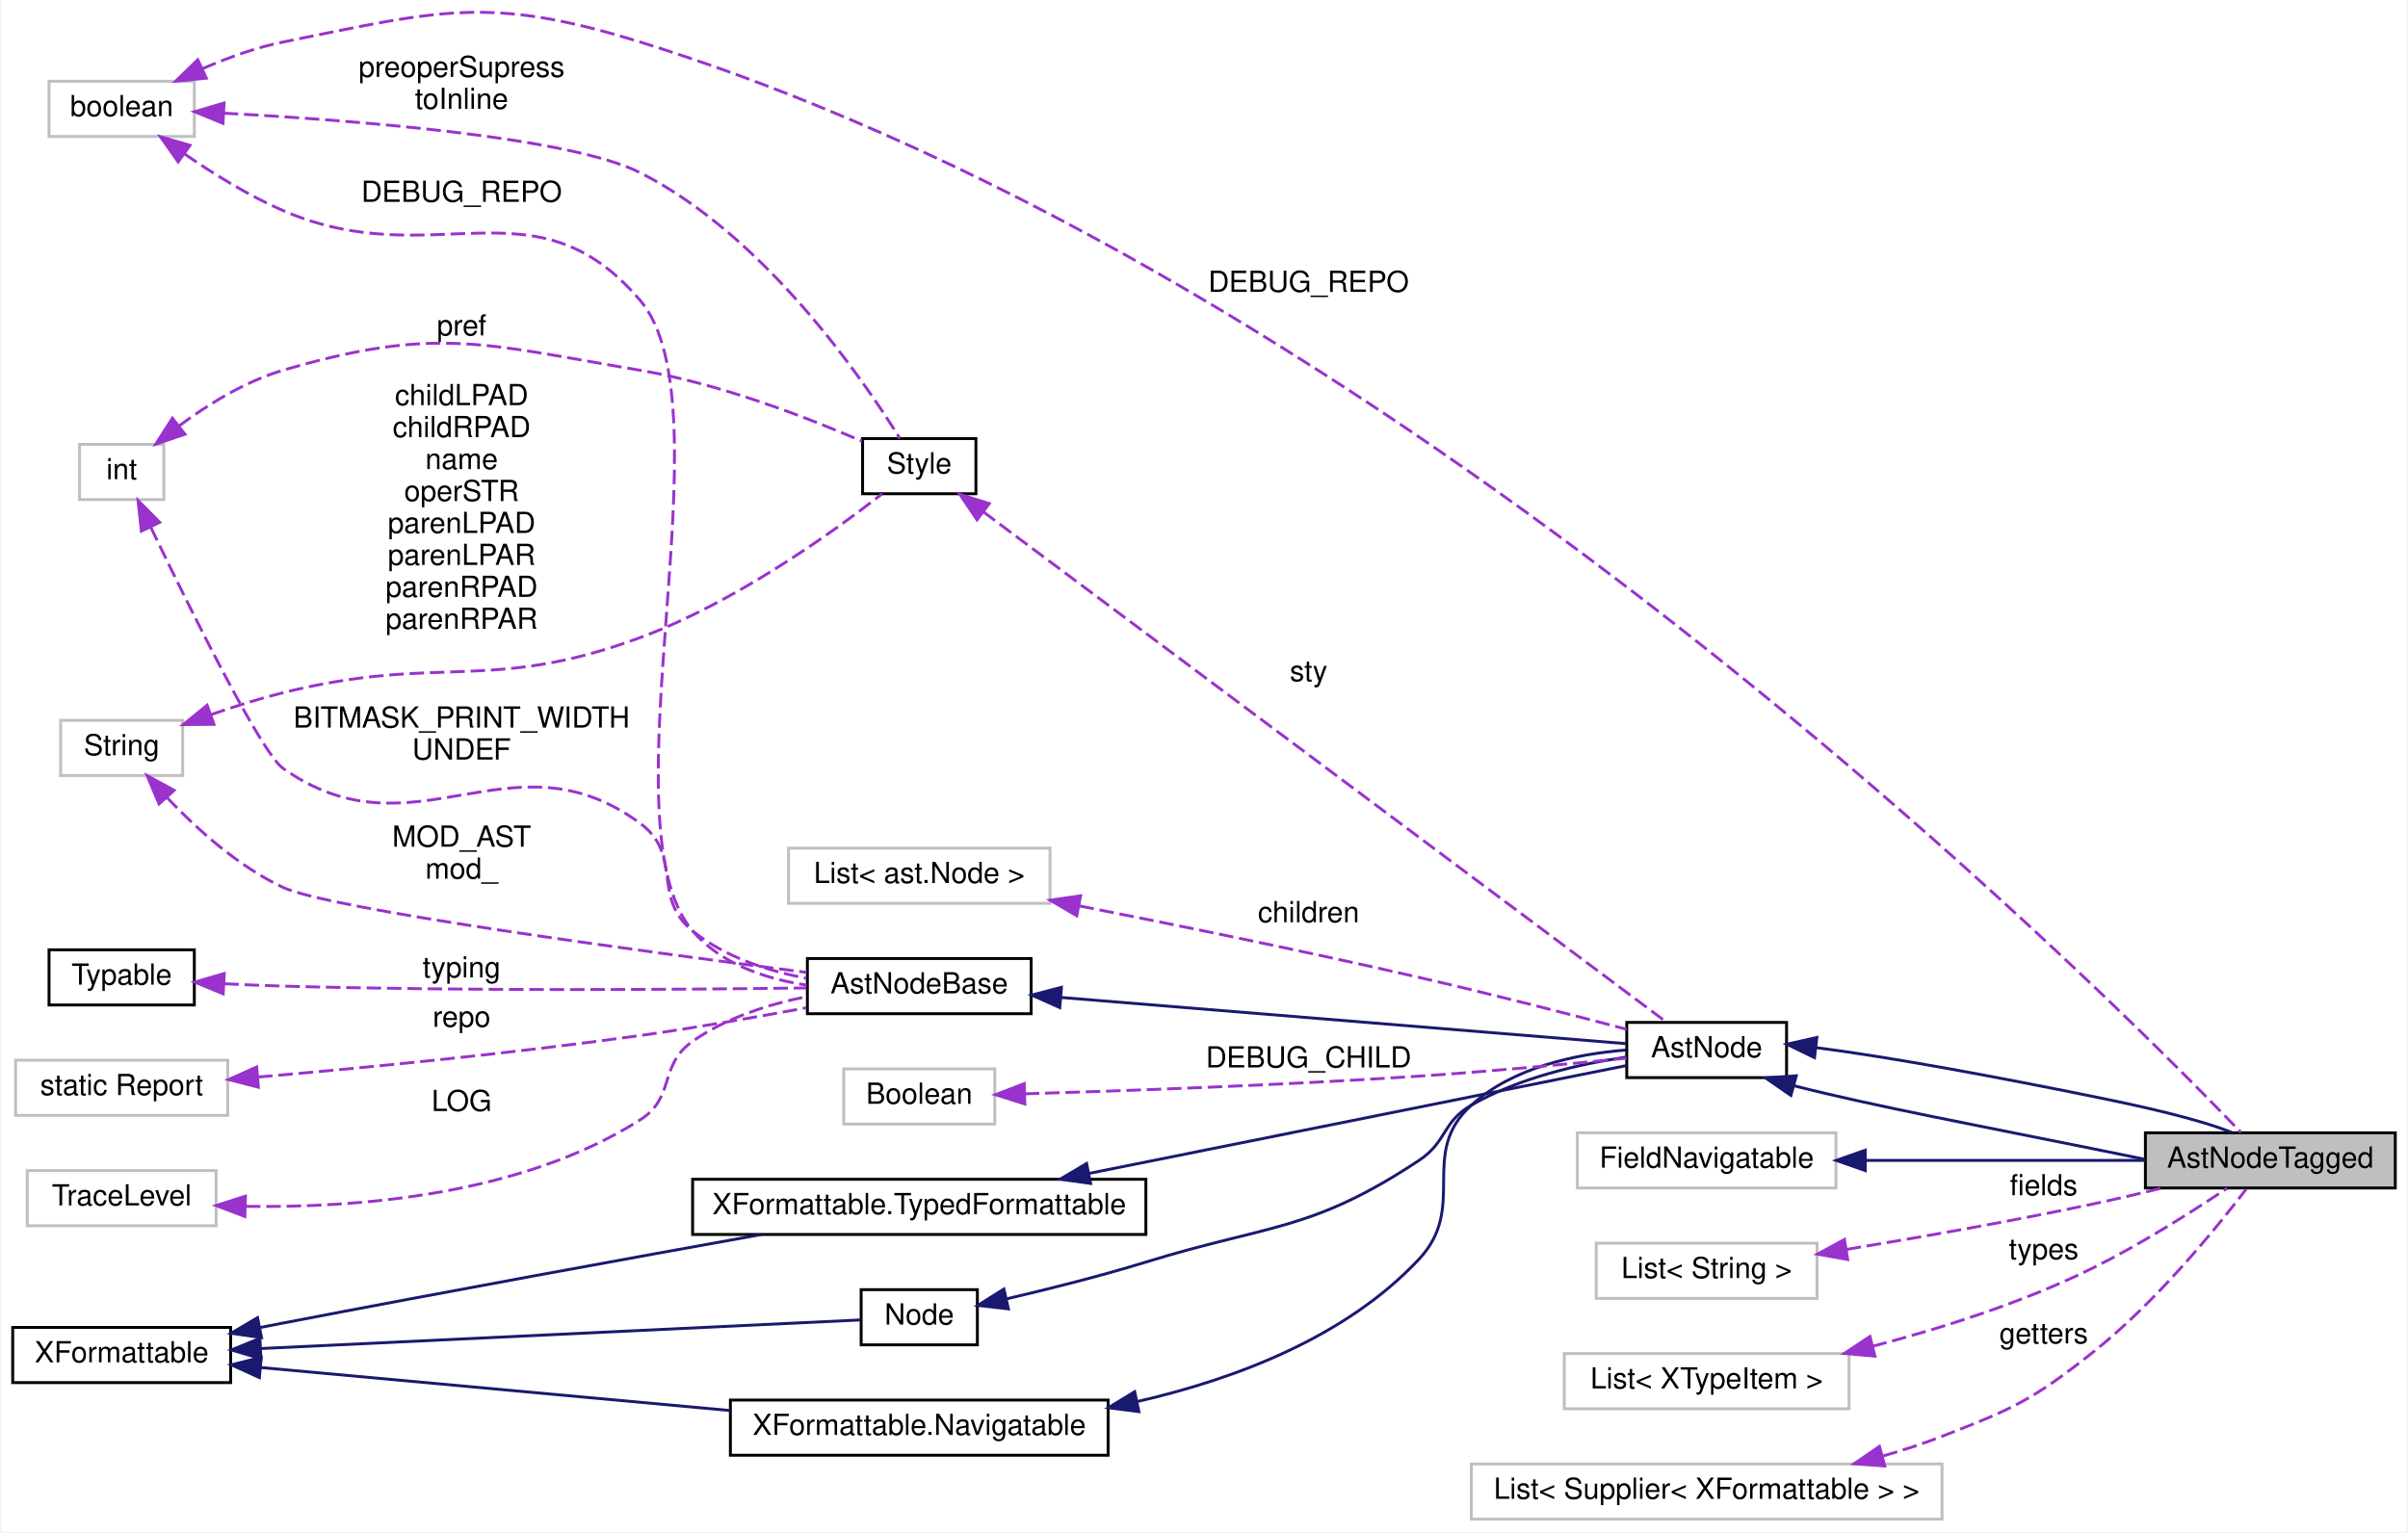
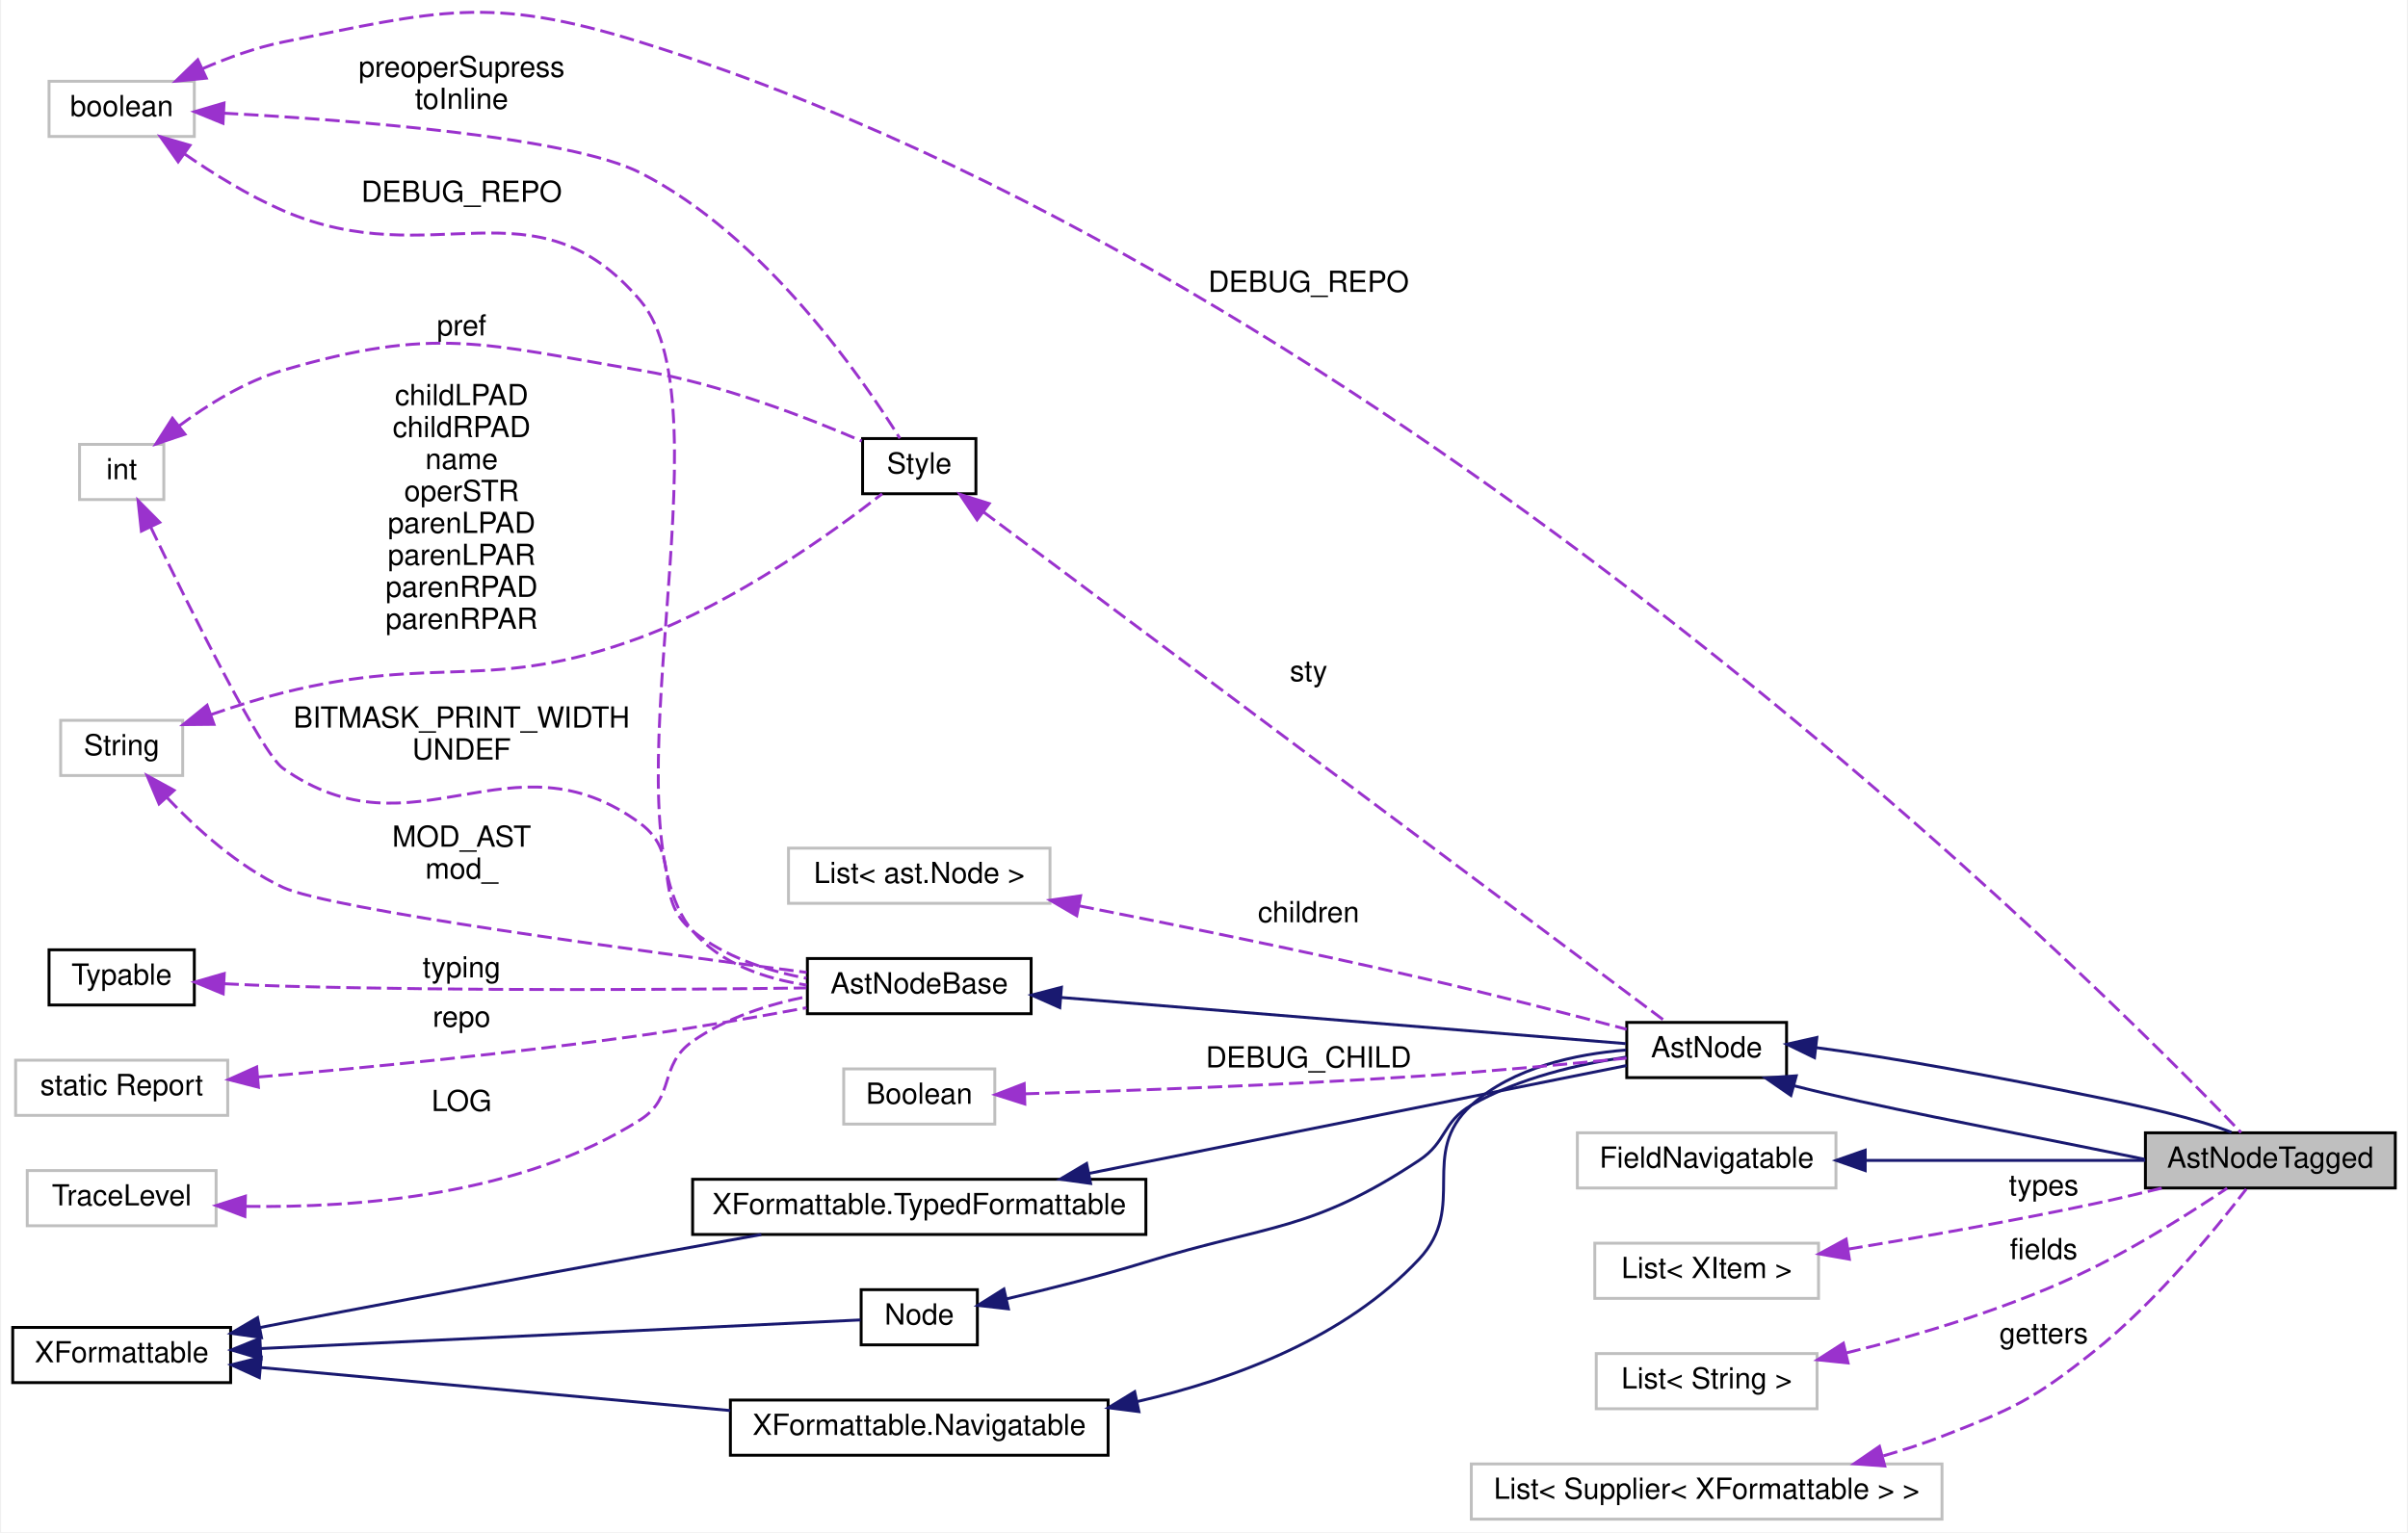
<svg xmlns="http://www.w3.org/2000/svg" xmlns:xlink="http://www.w3.org/1999/xlink" width="828pt" height="527pt" viewBox="0.00 0.00 828.00 527.48">
  <g id="graph0" class="graph" transform="scale(1 1) rotate(0) translate(4 523.48)">
    <polygon fill="white" stroke="transparent" points="-4,4 -4,-523.48 824,-523.48 824,4 -4,4" />
    <g id="node1" class="node">
      <g id="a_node1">
        <a xlink:title="子それぞれにタグと型アイテムをもつ順序ノードAstNodeのサブクラス．利用者は自前で，追加する子のField名と型を設定する．読み出しは子の添字のみで行う．">
          <polygon fill="#bfbfbf" stroke="black" points="734,-114.5 734,-133.5 820,-133.5 820,-114.5 734,-114.5" />
          <text text-anchor="middle" x="777" y="-121.5" font-family="Helvetica,sans-Serif" font-size="10.00">AstNodeTagged</text>
        </a>
      </g>
    </g>
    <g id="node2" class="node">
      <g id="a_node2">
        <a xlink:href="classast_1_1_ast_node.html" target="_top" xlink:title="タグなしの順アクセスの子供をもてる抽象構文木のノードのクラス。">
          <polygon fill="white" stroke="black" points="555.5,-152.5 555.5,-171.5 610.5,-171.5 610.5,-152.5 555.5,-152.5" />
          <text text-anchor="middle" x="583" y="-159.5" font-family="Helvetica,sans-Serif" font-size="10.00">AstNode</text>
        </a>
      </g>
    </g>
    <g id="edge1" class="edge">
      <path fill="none" stroke="midnightblue" d="M613.15,-149.68C639.92,-142.79 680.69,-135.17 716,-128 721.74,-126.83 727.79,-125.57 733.74,-124.39" />
      <polygon fill="midnightblue" stroke="midnightblue" points="611.99,-146.37 603.27,-152.39 613.84,-153.12 611.99,-146.37" />
    </g>
    <g id="edge22" class="edge">
      <path fill="none" stroke="midnightblue" d="M620.58,-162.84C647.1,-159.44 683.81,-152.53 716,-146 732.5,-142.65 751.49,-138.48 763.61,-133.67" />
      <polygon fill="midnightblue" stroke="midnightblue" points="620.12,-159.37 610.59,-164 620.92,-166.32 620.12,-159.37" />
    </g>
    <g id="node3" class="node">
      <g id="a_node3">
        <a xlink:href="classast_1_1_ast_node_base.html" target="_top" xlink:title=" ">
          <polygon fill="white" stroke="black" points="273.5,-174.5 273.5,-193.5 350.5,-193.5 350.5,-174.5 273.5,-174.5" />
          <text text-anchor="middle" x="312" y="-181.5" font-family="Helvetica,sans-Serif" font-size="10.00">AstNodeBase</text>
        </a>
      </g>
    </g>
    <g id="edge2" class="edge">
      <path fill="none" stroke="midnightblue" d="M360.83,-180.09C417.45,-175.46 509.79,-167.91 555.14,-164.2" />
      <polygon fill="midnightblue" stroke="midnightblue" points="360.37,-176.61 350.69,-180.92 360.94,-183.59 360.37,-176.61" />
    </g>
    <g id="node4" class="node">
      <g id="a_node4">
        <a xlink:title=" ">
          <polygon fill="white" stroke="#bfbfbf" points="16.5,-256.5 16.5,-275.5 58.5,-275.5 58.5,-256.5 16.5,-256.5" />
          <text text-anchor="middle" x="37.5" y="-263.5" font-family="Helvetica,sans-Serif" font-size="10.00">String</text>
        </a>
      </g>
    </g>
    <g id="edge3" class="edge">
      <path fill="none" stroke="#9a32cd" stroke-dasharray="5,2" d="M53.08,-248.92C63.18,-238.27 77.53,-225.25 93,-218 109,-210.5 215.17,-196.15 273.23,-188.72" />
      <polygon fill="#9a32cd" stroke="#9a32cd" points="50.37,-246.71 46.25,-256.47 55.55,-251.4 50.37,-246.71" />
      <text text-anchor="middle" x="154.5" y="-232" font-family="Helvetica,sans-Serif" font-size="10.00"> MOD_AST</text>
      <text text-anchor="middle" x="154.5" y="-221" font-family="Helvetica,sans-Serif" font-size="10.00">mod_</text>
    </g>
    <g id="node16" class="node">
      <g id="a_node16">
        <a xlink:href="classformat_1_1_style.html" target="_top" xlink:title="ノードの表示スタイルに関するプロパティのクラス.">
          <polygon fill="white" stroke="black" points="292.5,-353.5 292.5,-372.5 331.5,-372.5 331.5,-353.5 292.5,-353.5" />
          <text text-anchor="middle" x="312" y="-360.5" font-family="Helvetica,sans-Serif" font-size="10.00">Style</text>
        </a>
      </g>
    </g>
    <g id="edge18" class="edge">
      <path fill="none" stroke="#9a32cd" stroke-dasharray="5,2" d="M68.28,-277.48C76.23,-280.24 84.86,-282.97 93,-285 146.67,-298.38 164.12,-284.8 216,-304 248.59,-316.06 282.05,-340.1 299.23,-353.47" />
      <polygon fill="#9a32cd" stroke="#9a32cd" points="69.27,-274.12 58.68,-274.02 66.9,-280.7 69.27,-274.12" />
      <text text-anchor="middle" x="154.5" y="-384" font-family="Helvetica,sans-Serif" font-size="10.00"> childLPAD</text>
      <text text-anchor="middle" x="154.5" y="-373" font-family="Helvetica,sans-Serif" font-size="10.00">childRPAD</text>
      <text text-anchor="middle" x="154.5" y="-362" font-family="Helvetica,sans-Serif" font-size="10.00">name</text>
      <text text-anchor="middle" x="154.5" y="-351" font-family="Helvetica,sans-Serif" font-size="10.00">operSTR</text>
      <text text-anchor="middle" x="154.5" y="-340" font-family="Helvetica,sans-Serif" font-size="10.00">parenLPAD</text>
      <text text-anchor="middle" x="154.5" y="-329" font-family="Helvetica,sans-Serif" font-size="10.00">parenLPAR</text>
      <text text-anchor="middle" x="154.5" y="-318" font-family="Helvetica,sans-Serif" font-size="10.00">parenRPAD</text>
      <text text-anchor="middle" x="154.5" y="-307" font-family="Helvetica,sans-Serif" font-size="10.00">parenRPAR</text>
    </g>
    <g id="node5" class="node">
      <g id="a_node5">
        <a xlink:title=" ">
          <polygon fill="white" stroke="#bfbfbf" points="5,-101.5 5,-120.5 70,-120.5 70,-101.5 5,-101.5" />
          <text text-anchor="middle" x="37.5" y="-108.5" font-family="Helvetica,sans-Serif" font-size="10.00">TraceLevel</text>
        </a>
      </g>
    </g>
    <g id="edge4" class="edge">
      <path fill="none" stroke="#9a32cd" stroke-dasharray="5,2" d="M80.26,-108.18C118.49,-107.61 175.14,-111.99 216,-138 228.17,-145.74 222.2,-156.71 234,-165 245.49,-173.07 260.05,-177.73 273.41,-180.41" />
      <polygon fill="#9a32cd" stroke="#9a32cd" points="79.9,-104.69 70,-108.46 80.09,-111.69 79.9,-104.69" />
      <text text-anchor="middle" x="154.5" y="-141" font-family="Helvetica,sans-Serif" font-size="10.00"> LOG</text>
    </g>
    <g id="node6" class="node">
      <g id="a_node6">
        <a xlink:title=" ">
          <polygon fill="white" stroke="#bfbfbf" points="1,-139.5 1,-158.5 74,-158.5 74,-139.5 1,-139.5" />
          <text text-anchor="middle" x="37.5" y="-146.5" font-family="Helvetica,sans-Serif" font-size="10.00">static Report</text>
        </a>
      </g>
    </g>
    <g id="edge5" class="edge">
      <path fill="none" stroke="#9a32cd" stroke-dasharray="5,2" d="M84.46,-152.7C120.36,-155.81 171.47,-160.77 216,-167 234.92,-169.65 255.82,-173.31 273.2,-176.55" />
      <polygon fill="#9a32cd" stroke="#9a32cd" points="84.56,-149.19 74.29,-151.83 83.96,-156.17 84.56,-149.19" />
      <text text-anchor="middle" x="154.5" y="-170" font-family="Helvetica,sans-Serif" font-size="10.00"> repo</text>
    </g>
    <g id="node7" class="node">
      <g id="a_node7">
        <a xlink:title=" ">
          <polygon fill="white" stroke="#bfbfbf" points="23,-351.5 23,-370.5 52,-370.5 52,-351.5 23,-351.5" />
          <text text-anchor="middle" x="37.5" y="-358.5" font-family="Helvetica,sans-Serif" font-size="10.00">int</text>
        </a>
      </g>
    </g>
    <g id="edge6" class="edge">
      <path fill="none" stroke="#9a32cd" stroke-dasharray="5,2" d="M47.53,-341.95C60.99,-313.92 85.52,-264.3 93,-259 138.13,-227.01 171.49,-272.84 216,-240 230.72,-229.14 219.78,-214.5 234,-203 245.03,-194.08 259.65,-189.27 273.18,-186.69" />
      <polygon fill="#9a32cd" stroke="#9a32cd" points="44.28,-340.64 43.13,-351.18 50.59,-343.66 44.28,-340.64" />
      <text text-anchor="middle" x="154.5" y="-273" font-family="Helvetica,sans-Serif" font-size="10.00"> BITMASK_PRINT_WIDTH</text>
      <text text-anchor="middle" x="154.5" y="-262" font-family="Helvetica,sans-Serif" font-size="10.00">UNDEF</text>
    </g>
    <g id="edge19" class="edge">
      <path fill="none" stroke="#9a32cd" stroke-dasharray="5,2" d="M57.18,-376.8C67.13,-384.19 79.98,-392.18 93,-396 145.45,-411.39 162.1,-405.1 216,-396 243.37,-391.38 273.39,-379.77 292.21,-371.63" />
      <polygon fill="#9a32cd" stroke="#9a32cd" points="59.28,-374 49.25,-370.59 54.96,-379.51 59.28,-374" />
      <text text-anchor="middle" x="154.5" y="-408" font-family="Helvetica,sans-Serif" font-size="10.00"> pref</text>
    </g>
    <g id="node8" class="node">
      <g id="a_node8">
        <a xlink:href="interfacetype_1_1_typable.html" target="_top" xlink:title="抽象ノードがもつ関数型のインタフェース">
          <polygon fill="white" stroke="black" points="12.5,-177.5 12.5,-196.5 62.5,-196.5 62.5,-177.5 12.5,-177.5" />
          <text text-anchor="middle" x="37.5" y="-184.5" font-family="Helvetica,sans-Serif" font-size="10.00">Typable</text>
        </a>
      </g>
    </g>
    <g id="edge7" class="edge">
      <path fill="none" stroke="#9a32cd" stroke-dasharray="5,2" d="M72.82,-184.82C79.51,-184.48 86.47,-184.18 93,-184 156.18,-182.26 229.7,-182.79 273.18,-183.37" />
      <polygon fill="#9a32cd" stroke="#9a32cd" points="72.43,-181.34 62.63,-185.39 72.81,-188.33 72.43,-181.34" />
      <text text-anchor="middle" x="154.5" y="-187" font-family="Helvetica,sans-Serif" font-size="10.00"> typing</text>
    </g>
    <g id="node9" class="node">
      <g id="a_node9">
        <a xlink:title=" ">
          <polygon fill="white" stroke="#bfbfbf" points="12.5,-476.5 12.5,-495.5 62.5,-495.5 62.5,-476.5 12.5,-476.5" />
          <text text-anchor="middle" x="37.5" y="-483.5" font-family="Helvetica,sans-Serif" font-size="10.00">boolean</text>
        </a>
      </g>
    </g>
    <g id="edge26" class="edge">
      <path fill="none" stroke="#9a32cd" stroke-dasharray="5,2" d="M65.26,-499.8C73.89,-503.55 83.64,-507.11 93,-509 146.58,-519.84 163.79,-525.21 216,-509 473.46,-429.04 717.46,-185.09 766.91,-133.61" />
      <polygon fill="#9a32cd" stroke="#9a32cd" points="66.63,-496.57 56.09,-495.54 63.69,-502.92 66.63,-496.57" />
      <text text-anchor="middle" x="446" y="-423" font-family="Helvetica,sans-Serif" font-size="10.00"> DEBUG_REPO</text>
    </g>
    <g id="edge8" class="edge">
      <path fill="none" stroke="#9a32cd" stroke-dasharray="5,2" d="M59.13,-470.49C68.96,-463.71 81.15,-456.13 93,-451 144.73,-428.59 179.54,-463 216,-420 247.3,-383.1 202.61,-239.83 234,-203 243.65,-191.68 258.86,-186.53 273.22,-184.36" />
      <polygon fill="#9a32cd" stroke="#9a32cd" points="56.94,-467.76 50.83,-476.42 61.01,-473.45 56.94,-467.76" />
      <text text-anchor="middle" x="154.5" y="-454" font-family="Helvetica,sans-Serif" font-size="10.00"> DEBUG_REPO</text>
    </g>
    <g id="edge20" class="edge">
      <path fill="none" stroke="#9a32cd" stroke-dasharray="5,2" d="M72.61,-484.52C116.96,-482.12 191.65,-476.36 216,-464 258.72,-442.32 292.43,-393.31 305.32,-372.57" />
      <polygon fill="#9a32cd" stroke="#9a32cd" points="72.37,-481.02 62.57,-485.03 72.73,-488.01 72.37,-481.02" />
      <text text-anchor="middle" x="154.5" y="-497" font-family="Helvetica,sans-Serif" font-size="10.00"> preoperSupress</text>
      <text text-anchor="middle" x="154.5" y="-486" font-family="Helvetica,sans-Serif" font-size="10.00">toInline</text>
    </g>
    <g id="node10" class="node">
      <g id="a_node10">
        <a xlink:href="interfaceast_1_1_node.html" target="_top" xlink:title=" ">
          <polygon fill="white" stroke="black" points="292,-60.5 292,-79.5 332,-79.5 332,-60.5 292,-60.5" />
          <text text-anchor="middle" x="312" y="-67.5" font-family="Helvetica,sans-Serif" font-size="10.00">Node</text>
        </a>
      </g>
    </g>
    <g id="edge9" class="edge">
      <path fill="none" stroke="midnightblue" d="M342.07,-76.34C356.58,-79.72 374.33,-84.17 390,-89 432.6,-102.14 446.82,-99.4 484,-124 493.7,-130.42 491.92,-137.19 502,-143 518.33,-152.41 539.09,-157.17 555.37,-159.57" />
      <polygon fill="midnightblue" stroke="midnightblue" points="342.68,-72.89 332.15,-74.08 341.13,-79.72 342.68,-72.89" />
    </g>
    <g id="node11" class="node">
      <g id="a_node11">
        <a xlink:href="interfaceformat_1_1_x_formattable.html" target="_top" xlink:title="入れ子フォーマット出力可能なオブジェクトのインタフェース。">
          <polygon fill="white" stroke="black" points="0,-47.5 0,-66.5 75,-66.5 75,-47.5 0,-47.5" />
          <text text-anchor="middle" x="37.5" y="-54.5" font-family="Helvetica,sans-Serif" font-size="10.00">XFormattable</text>
        </a>
      </g>
    </g>
    <g id="edge10" class="edge">
      <path fill="none" stroke="midnightblue" d="M85.35,-59.23C146.08,-62.13 249.25,-67.05 291.79,-69.08" />
      <polygon fill="midnightblue" stroke="midnightblue" points="85.41,-55.73 75.25,-58.75 85.07,-62.73 85.41,-55.73" />
    </g>
    <g id="node12" class="node">
      <g id="a_node12">
        <a xlink:href="interfaceformat_1_1_x_formattable_1_1_navigatable.html" target="_top" xlink:title="木構造の分岐ノードとして清書可能なオブジェクトのクラス">
          <polygon fill="white" stroke="black" points="247,-22.5 247,-41.5 377,-41.5 377,-22.5 247,-22.5" />
          <text text-anchor="middle" x="312" y="-29.5" font-family="Helvetica,sans-Serif" font-size="10.00">XFormattable.Navigatable</text>
        </a>
      </g>
    </g>
    <g id="edge12" class="edge">
      <path fill="none" stroke="midnightblue" d="M85.23,-52.71C129.83,-48.62 197.37,-42.42 246.96,-37.88" />
      <polygon fill="midnightblue" stroke="midnightblue" points="84.89,-49.23 75.25,-53.63 85.53,-56.2 84.89,-49.23" />
    </g>
    <g id="node13" class="node">
      <g id="a_node13">
        <a xlink:href="interfaceformat_1_1_x_formattable_1_1_typed_formattable.html" target="_top" xlink:title="ノードの型情報をもつ書式出力可能なオブジェクトのインタフェース．">
          <polygon fill="white" stroke="black" points="234,-98.5 234,-117.5 390,-117.5 390,-98.5 234,-98.5" />
          <text text-anchor="middle" x="312" y="-105.5" font-family="Helvetica,sans-Serif" font-size="10.00">XFormattable.TypedFormattable</text>
        </a>
      </g>
    </g>
    <g id="edge14" class="edge">
      <path fill="none" stroke="midnightblue" d="M84.98,-66.44C87.69,-66.97 90.38,-67.5 93,-68 149.11,-78.81 213.48,-90.54 257.64,-98.48" />
      <polygon fill="midnightblue" stroke="midnightblue" points="85.62,-63 75.13,-64.49 84.26,-69.86 85.62,-63" />
    </g>
    <g id="edge11" class="edge">
      <path fill="none" stroke="midnightblue" d="M386.97,-40.97C420.8,-48.71 458.85,-63.13 484,-90 501,-108.16 483.6,-126.26 502,-143 516.36,-156.07 538.04,-160.61 555.21,-162" />
      <polygon fill="midnightblue" stroke="midnightblue" points="387.6,-37.52 377.09,-38.86 386.14,-44.37 387.6,-37.52" />
    </g>
    <g id="edge13" class="edge">
      <path fill="none" stroke="midnightblue" d="M370.44,-119.53C427.55,-131 512.64,-148.08 555.42,-156.66" />
      <polygon fill="midnightblue" stroke="midnightblue" points="370.97,-116.07 360.47,-117.53 369.59,-122.93 370.97,-116.07" />
    </g>
    <g id="node14" class="node">
      <g id="a_node14">
        <a xlink:title=" ">
          <polygon fill="white" stroke="#bfbfbf" points="267,-212.5 267,-231.5 357,-231.5 357,-212.5 267,-212.5" />
          <text text-anchor="middle" x="312" y="-219.5" font-family="Helvetica,sans-Serif" font-size="10.00">List&lt; ast.Node &gt;</text>
        </a>
      </g>
    </g>
    <g id="edge15" class="edge">
      <path fill="none" stroke="#9a32cd" stroke-dasharray="5,2" d="M367.16,-211.6C400.86,-204.96 445.06,-195.95 484,-187 508.3,-181.42 535.79,-174.34 555.46,-169.14" />
      <polygon fill="#9a32cd" stroke="#9a32cd" points="366.2,-208.23 357.06,-213.58 367.54,-215.09 366.2,-208.23" />
      <text text-anchor="middle" x="446" y="-206" font-family="Helvetica,sans-Serif" font-size="10.00"> children</text>
    </g>
    <g id="node15" class="node">
      <g id="a_node15">
        <a xlink:title=" ">
          <polygon fill="white" stroke="#bfbfbf" points="286,-136.5 286,-155.5 338,-155.5 338,-136.5 286,-136.5" />
          <text text-anchor="middle" x="312" y="-143.5" font-family="Helvetica,sans-Serif" font-size="10.00">Boolean</text>
        </a>
      </g>
    </g>
    <g id="edge16" class="edge">
      <path fill="none" stroke="#9a32cd" stroke-dasharray="5,2" d="M348.31,-146.92C382.9,-147.95 437.12,-149.89 484,-153 508.21,-154.61 535.71,-157.2 555.41,-159.19" />
      <polygon fill="#9a32cd" stroke="#9a32cd" points="348.33,-143.42 338.23,-146.63 348.12,-150.42 348.33,-143.42" />
      <text text-anchor="middle" x="446" y="-156" font-family="Helvetica,sans-Serif" font-size="10.00"> DEBUG_CHILD</text>
    </g>
    <g id="edge17" class="edge">
      <path fill="none" stroke="#9a32cd" stroke-dasharray="5,2" d="M334.04,-347.28C387.29,-307.49 526.2,-203.69 569.16,-171.6" />
      <polygon fill="#9a32cd" stroke="#9a32cd" points="331.89,-344.52 325.97,-353.31 336.08,-350.12 331.89,-344.52" />
      <text text-anchor="middle" x="446" y="-289" font-family="Helvetica,sans-Serif" font-size="10.00"> sty</text>
    </g>
    <g id="node17" class="node">
      <g id="a_node17">
        <a xlink:title=" ">
          <polygon fill="white" stroke="#bfbfbf" points="538.5,-114.5 538.5,-133.5 627.5,-133.5 627.5,-114.5 538.5,-114.5" />
          <text text-anchor="middle" x="583" y="-121.5" font-family="Helvetica,sans-Serif" font-size="10.00">FieldNavigatable</text>
        </a>
      </g>
    </g>
    <g id="edge21" class="edge">
      <path fill="none" stroke="midnightblue" d="M637.6,-124C668.04,-124 705.61,-124 733.92,-124" />
      <polygon fill="midnightblue" stroke="midnightblue" points="637.57,-120.5 627.57,-124 637.57,-127.5 637.57,-120.5" />
    </g>
    <g id="node18" class="node">
      <g id="a_node18">
        <a xlink:title=" ">
-           <polygon fill="white" stroke="#bfbfbf" points="545,-76.5 545,-95.5 621,-95.5 621,-76.5 545,-76.5" />
-           <text text-anchor="middle" x="583" y="-83.5" font-family="Helvetica,sans-Serif" font-size="10.00">List&lt; String &gt;</text>
+           <polygon fill="white" stroke="#bfbfbf" points="544.5,-76.5 544.5,-95.5 621.5,-95.5 621.5,-76.5 544.5,-76.5" />
+           <text text-anchor="middle" x="583" y="-83.5" font-family="Helvetica,sans-Serif" font-size="10.00">List&lt; XItem &gt;</text>
        </a>
      </g>
    </g>
    <g id="edge23" class="edge">
-       <path fill="none" stroke="#9a32cd" stroke-dasharray="5,2" d="M631.17,-93.37C656.42,-97.53 688,-103.07 716,-109 723.67,-110.62 731.84,-112.54 739.61,-114.45" />
-       <polygon fill="#9a32cd" stroke="#9a32cd" points="631.55,-89.88 621.12,-91.73 630.43,-96.79 631.55,-89.88" />
-       <text text-anchor="middle" x="699" y="-112" font-family="Helvetica,sans-Serif" font-size="10.00"> fields</text>
+       <path fill="none" stroke="#9a32cd" stroke-dasharray="5,2" d="M631.71,-93.46C656.87,-97.6 688.2,-103.11 716,-109 723.67,-110.62 731.84,-112.54 739.61,-114.45" />
+       <polygon fill="#9a32cd" stroke="#9a32cd" points="632.12,-89.98 621.69,-91.82 631,-96.89 632.12,-89.98" />
+       <text text-anchor="middle" x="699" y="-112" font-family="Helvetica,sans-Serif" font-size="10.00"> types</text>
    </g>
    <g id="node19" class="node">
      <g id="a_node19">
        <a xlink:title=" ">
-           <polygon fill="white" stroke="#bfbfbf" points="534,-38.5 534,-57.5 632,-57.5 632,-38.5 534,-38.5" />
-           <text text-anchor="middle" x="583" y="-45.5" font-family="Helvetica,sans-Serif" font-size="10.00">List&lt; XTypeItem &gt;</text>
+           <polygon fill="white" stroke="#bfbfbf" points="545,-38.5 545,-57.5 621,-57.5 621,-38.5 545,-38.5" />
+           <text text-anchor="middle" x="583" y="-45.5" font-family="Helvetica,sans-Serif" font-size="10.00">List&lt; String &gt;</text>
        </a>
      </g>
    </g>
    <g id="edge24" class="edge">
-       <path fill="none" stroke="#9a32cd" stroke-dasharray="5,2" d="M640.08,-60C664.17,-66.3 692.19,-75.21 716,-87 732.45,-95.15 750.22,-106.45 762.12,-114.41" />
-       <polygon fill="#9a32cd" stroke="#9a32cd" points="640.92,-56.6 630.37,-57.54 639.2,-63.39 640.92,-56.6" />
-       <text text-anchor="middle" x="699" y="-90" font-family="Helvetica,sans-Serif" font-size="10.00"> types</text>
+       <path fill="none" stroke="#9a32cd" stroke-dasharray="5,2" d="M631.07,-57.72C656.95,-64.08 689.16,-73.7 716,-87 732.45,-95.15 750.22,-106.45 762.12,-114.41" />
+       <polygon fill="#9a32cd" stroke="#9a32cd" points="631.66,-54.26 621.13,-55.35 630.05,-61.07 631.66,-54.26" />
+       <text text-anchor="middle" x="699" y="-90" font-family="Helvetica,sans-Serif" font-size="10.00"> fields</text>
    </g>
    <g id="node20" class="node">
      <g id="a_node20">
        <a xlink:title=" ">
          <polygon fill="white" stroke="#bfbfbf" points="502,-0.5 502,-19.5 664,-19.5 664,-0.5 502,-0.5" />
          <text text-anchor="middle" x="583" y="-7.5" font-family="Helvetica,sans-Serif" font-size="10.00">List&lt; Supplier&lt; XFormattable &gt; &gt;</text>
        </a>
      </g>
    </g>
    <g id="edge25" class="edge">
      <path fill="none" stroke="#9a32cd" stroke-dasharray="5,2" d="M643.81,-22.28C650.7,-24.26 657.56,-26.5 664,-29 688.66,-38.59 695.27,-41.55 716,-58 737.59,-75.14 758.16,-100.35 768.7,-114.12" />
      <polygon fill="#9a32cd" stroke="#9a32cd" points="644.3,-18.79 633.73,-19.56 642.47,-25.55 644.3,-18.79" />
      <text text-anchor="middle" x="699" y="-61" font-family="Helvetica,sans-Serif" font-size="10.00"> getters</text>
    </g>
  </g>
</svg>
